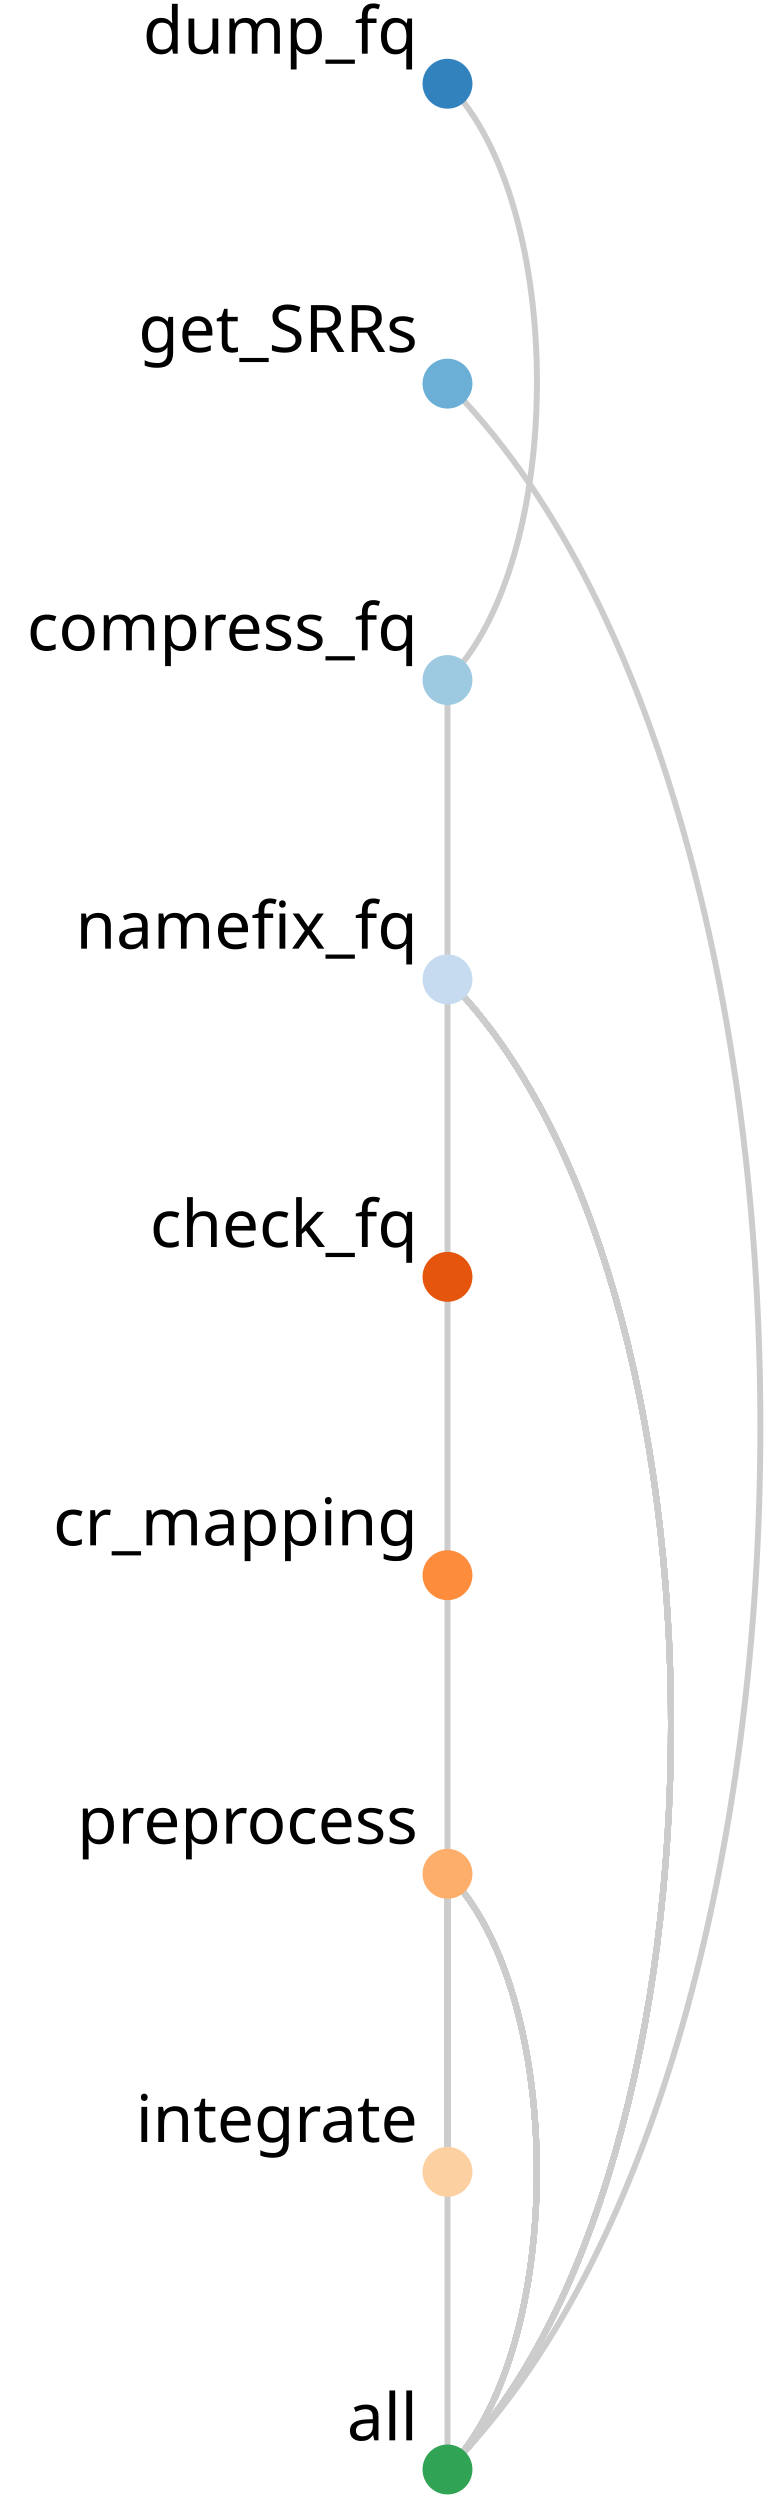
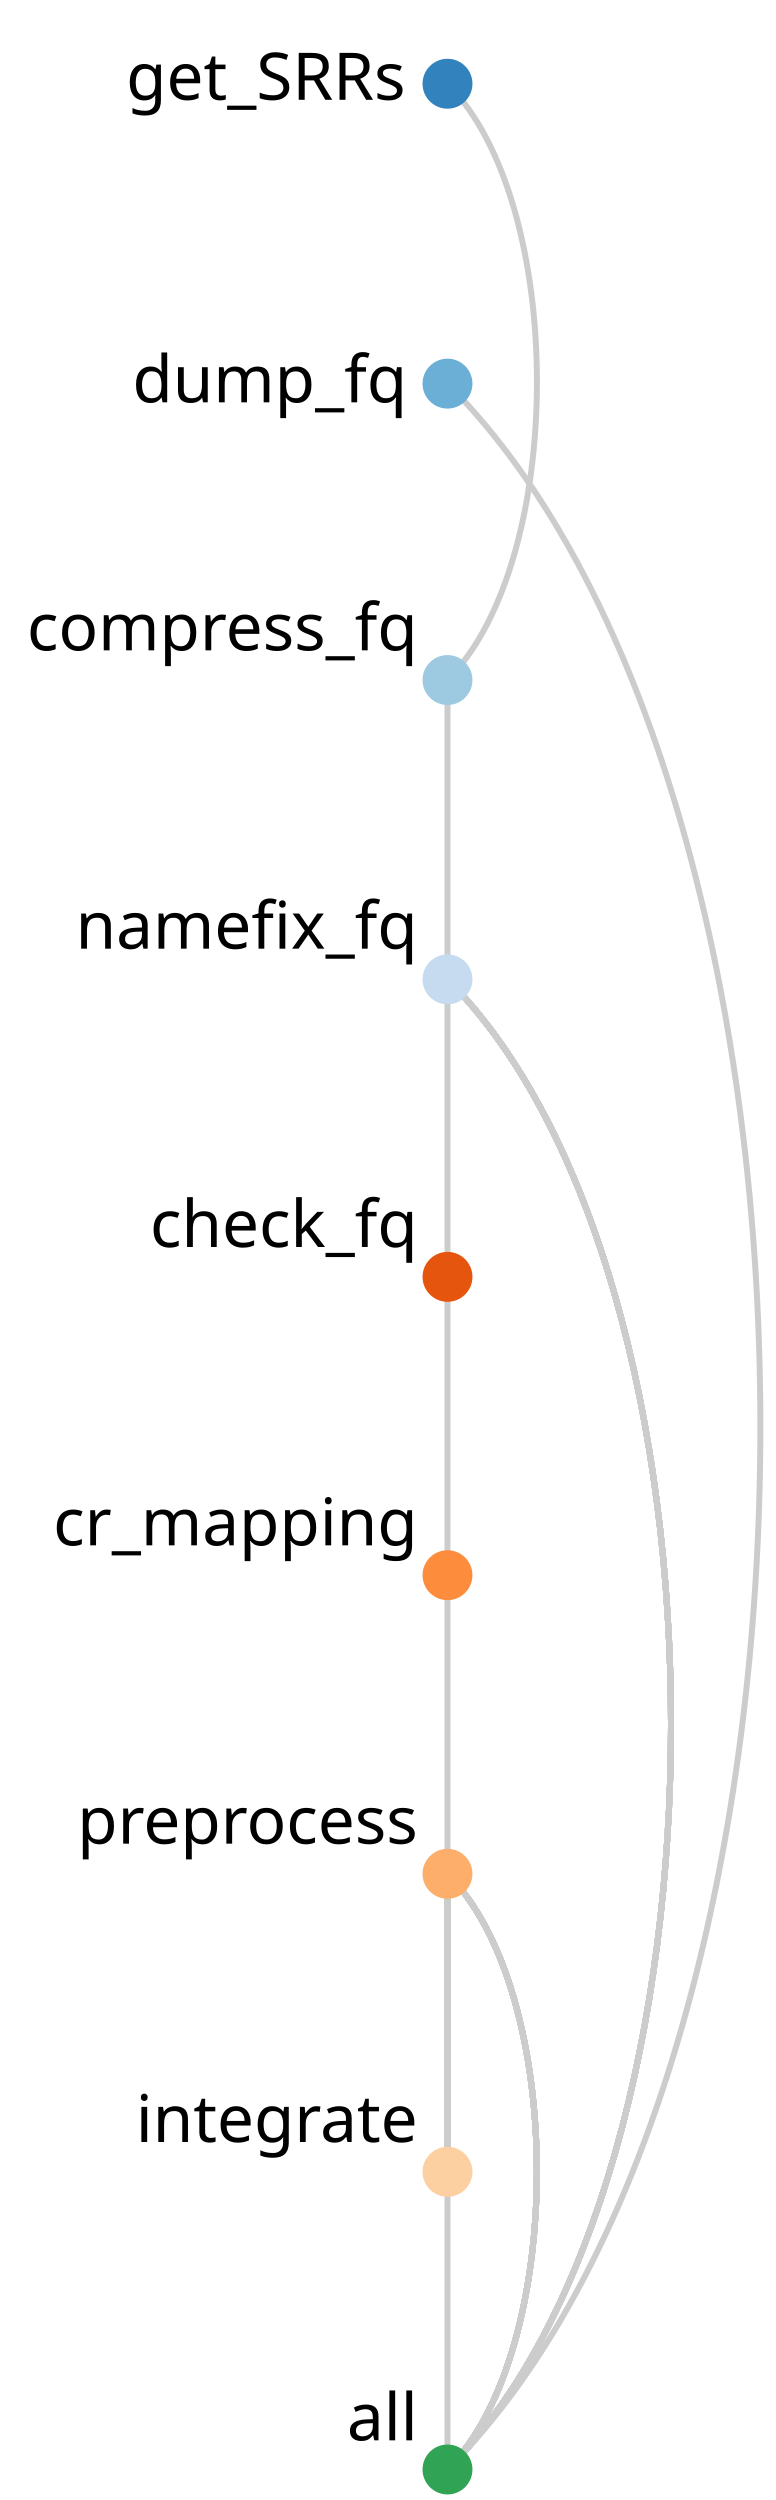
- <svg xmlns="http://www.w3.org/2000/svg" version="1.1" class="marks" width="130" height="419" viewBox="0 0 130 419">
-   <g fill="none" stroke-miterlimit="10" transform="translate(65,14)">
-     <g class="mark-group role-frame root" role="graphics-object" aria-roledescription="group mark container">
-       <g transform="translate(0,0)">
-         <path class="background" aria-hidden="true" d="M0,0h0v0h0Z" />
-         <g>
-           <g class="mark-path role-mark" role="graphics-symbol" aria-roledescription="path mark container">
-             <path transform="translate(0,0)" d="M10,99.974C10,125.058 10,125.058 10,150.141" stroke="#ccc" stroke-width="1" />
-             <path transform="translate(0,0)" d="M10,150.141C10,175.071 10,175.071 10,200" stroke="#ccc" stroke-width="1" />
-             <path transform="translate(0,0)" d="M10,200C10,225.001 10,225.001 10,250.002" stroke="#ccc" stroke-width="1" />
-             <path transform="translate(0,0)" d="M10,250.002C10,275.026 10,275.026 10,300.05" stroke="#ccc" stroke-width="1" />
-             <path transform="translate(0,0)" d="M10,300.05C10,325.023 10,325.023 10,349.995" stroke="#ccc" stroke-width="1" />
-             <path transform="translate(0,0)" d="M10,300.05C10,325.023 10,325.023 10,349.995" stroke="#ccc" stroke-width="1" />
-             <path transform="translate(0,0)" d="M10,300.05C10,325.023 10,325.023 10,349.995" stroke="#ccc" stroke-width="1" />
-             <path transform="translate(0,0)" d="M10,300.05C10,325.023 10,325.023 10,349.995" stroke="#ccc" stroke-width="1" />
-             <path transform="translate(0,0)" d="M10,300.05C10,325.023 10,325.023 10,349.995" stroke="#ccc" stroke-width="1" />
-             <path transform="translate(0,0)" d="M10,300.05C10,325.023 10,325.023 10,349.995" stroke="#ccc" stroke-width="1" />
-             <path transform="translate(0,0)" d="M10,300.05C10,325.023 10,325.023 10,349.995" stroke="#ccc" stroke-width="1" />
-             <path transform="translate(0,0)" d="M10,300.05C10,325.023 10,325.023 10,349.995" stroke="#ccc" stroke-width="1" />
-             <path transform="translate(0,0)" d="M10,300.05C10,325.023 10,325.023 10,349.995" stroke="#ccc" stroke-width="1" />
-             <path transform="translate(0,0)" d="M10,300.05C10,325.023 10,325.023 10,349.995" stroke="#ccc" stroke-width="1" />
-             <path transform="translate(0,0)" d="M10,300.05C10,325.023 10,325.023 10,349.995" stroke="#ccc" stroke-width="1" />
-             <path transform="translate(0,0)" d="M10,300.05C10,325.023 10,325.023 10,349.995" stroke="#ccc" stroke-width="1" />
-             <path transform="translate(0,0)" d="M10,300.05C10,325.023 10,325.023 10,349.995" stroke="#ccc" stroke-width="1" />
-             <path transform="translate(0,0)" d="M10,349.995C10,374.941 10,374.941 10,399.887" stroke="#ccc" stroke-width="1" />
-           </g>
-           <g class="mark-path role-mark" role="graphics-symbol" aria-roledescription="path mark container">
-             <path transform="translate(0,0)" d="M10,0.034C29.988,20.022 29.988,79.986 10,99.974" stroke="#ccc" stroke-width="1" />
-             <path transform="translate(0,0)" d="M10,50.296C79.918,120.214 79.918,329.969 10,399.887" stroke="#ccc" stroke-width="1" />
-             <path transform="translate(0,0)" d="M10,150.141C59.949,200.091 59.949,349.938 10,399.887" stroke="#ccc" stroke-width="1" />
-             <path transform="translate(0,0)" d="M10,150.141C59.949,200.091 59.949,349.938 10,399.887" stroke="#ccc" stroke-width="1" />
-             <path transform="translate(0,0)" d="M10,150.141C59.949,200.091 59.949,349.938 10,399.887" stroke="#ccc" stroke-width="1" />
-             <path transform="translate(0,0)" d="M10,150.141C59.949,200.091 59.949,349.938 10,399.887" stroke="#ccc" stroke-width="1" />
-             <path transform="translate(0,0)" d="M10,150.141C59.949,200.091 59.949,349.938 10,399.887" stroke="#ccc" stroke-width="1" />
-             <path transform="translate(0,0)" d="M10,150.141C59.949,200.091 59.949,349.938 10,399.887" stroke="#ccc" stroke-width="1" />
-             <path transform="translate(0,0)" d="M10,150.141C59.949,200.091 59.949,349.938 10,399.887" stroke="#ccc" stroke-width="1" />
-             <path transform="translate(0,0)" d="M10,150.141C59.949,200.091 59.949,349.938 10,399.887" stroke="#ccc" stroke-width="1" />
-             <path transform="translate(0,0)" d="M10,150.141C59.949,200.091 59.949,349.938 10,399.887" stroke="#ccc" stroke-width="1" />
-             <path transform="translate(0,0)" d="M10,150.141C59.949,200.091 59.949,349.938 10,399.887" stroke="#ccc" stroke-width="1" />
-             <path transform="translate(0,0)" d="M10,150.141C59.949,200.091 59.949,349.938 10,399.887" stroke="#ccc" stroke-width="1" />
-             <path transform="translate(0,0)" d="M10,150.141C59.949,200.091 59.949,349.938 10,399.887" stroke="#ccc" stroke-width="1" />
-             <path transform="translate(0,0)" d="M10,150.141C59.949,200.091 59.949,349.938 10,399.887" stroke="#ccc" stroke-width="1" />
-             <path transform="translate(0,0)" d="M10,300.05C29.967,320.018 29.967,379.92 10,399.887" stroke="#ccc" stroke-width="1" />
-             <path transform="translate(0,0)" d="M10,300.05C29.967,320.018 29.967,379.92 10,399.887" stroke="#ccc" stroke-width="1" />
-             <path transform="translate(0,0)" d="M10,300.05C29.967,320.018 29.967,379.92 10,399.887" stroke="#ccc" stroke-width="1" />
-             <path transform="translate(0,0)" d="M10,300.05C29.967,320.018 29.967,379.92 10,399.887" stroke="#ccc" stroke-width="1" />
-             <path transform="translate(0,0)" d="M10,300.05C29.967,320.018 29.967,379.92 10,399.887" stroke="#ccc" stroke-width="1" />
-             <path transform="translate(0,0)" d="M10,300.05C29.967,320.018 29.967,379.92 10,399.887" stroke="#ccc" stroke-width="1" />
-             <path transform="translate(0,0)" d="M10,300.05C29.967,320.018 29.967,379.92 10,399.887" stroke="#ccc" stroke-width="1" />
-             <path transform="translate(0,0)" d="M10,300.05C29.967,320.018 29.967,379.92 10,399.887" stroke="#ccc" stroke-width="1" />
-             <path transform="translate(0,0)" d="M10,300.05C29.967,320.018 29.967,379.92 10,399.887" stroke="#ccc" stroke-width="1" />
-             <path transform="translate(0,0)" d="M10,300.05C29.967,320.018 29.967,379.92 10,399.887" stroke="#ccc" stroke-width="1" />
-             <path transform="translate(0,0)" d="M10,300.05C29.967,320.018 29.967,379.92 10,399.887" stroke="#ccc" stroke-width="1" />
-             <path transform="translate(0,0)" d="M10,300.05C29.967,320.018 29.967,379.92 10,399.887" stroke="#ccc" stroke-width="1" />
-             <path transform="translate(0,0)" d="M10,300.05C29.967,320.018 29.967,379.92 10,399.887" stroke="#ccc" stroke-width="1" />
-           </g>
-           <g class="mark-symbol role-mark nodes" role="graphics-symbol" aria-roledescription="symbol mark container">
-             <path transform="translate(10,0.0336)" d="M4.183,0A4.183,4.183,0,1,1,-4.183,0A4.183,4.183,0,1,1,4.183,0" fill="#3182bd" />
-             <path transform="translate(10,50.29623)" d="M4.183,0A4.183,4.183,0,1,1,-4.183,0A4.183,4.183,0,1,1,4.183,0" fill="#6baed6" />
-             <path transform="translate(10,99.97449)" d="M4.183,0A4.183,4.183,0,1,1,-4.183,0A4.183,4.183,0,1,1,4.183,0" fill="#9ecae1" />
-             <path transform="translate(10,150.1414)" d="M4.183,0A4.183,4.183,0,1,1,-4.183,0A4.183,4.183,0,1,1,4.183,0" fill="#c6dbef" />
-             <path transform="translate(10,200)" d="M4.183,0A4.183,4.183,0,1,1,-4.183,0A4.183,4.183,0,1,1,4.183,0" fill="#e6550d" />
-             <path transform="translate(10,250.0023)" d="M4.183,0A4.183,4.183,0,1,1,-4.183,0A4.183,4.183,0,1,1,4.183,0" fill="#fd8d3c" />
-             <path transform="translate(10,300.0501)" d="M4.183,0A4.183,4.183,0,1,1,-4.183,0A4.183,4.183,0,1,1,4.183,0" fill="#fdae6b" />
-             <path transform="translate(10,349.9952)" d="M4.183,0A4.183,4.183,0,1,1,-4.183,0A4.183,4.183,0,1,1,4.183,0" fill="#fdd0a2" />
-             <path transform="translate(10,399.8875)" d="M4.183,0A4.183,4.183,0,1,1,-4.183,0A4.183,4.183,0,1,1,4.183,0" fill="#31a354" />
-           </g>
-           <g class="mark-text role-mark labels" role="graphics-object" aria-roledescription="text mark container">
-             <text text-anchor="end" transform="translate(5,-5)" font-family="sans-serif" font-size="11px" font-weight="normal" fill="black">dump_fq</text>
-             <text text-anchor="end" transform="translate(5,45)" font-family="sans-serif" font-size="11px" font-weight="normal" fill="black">get_SRRs</text>
-             <text text-anchor="end" transform="translate(5,95)" font-family="sans-serif" font-size="11px" font-weight="normal" fill="black">compress_fq</text>
-             <text text-anchor="end" transform="translate(5,145)" font-family="sans-serif" font-size="11px" font-weight="normal" fill="black">namefix_fq</text>
-             <text text-anchor="end" transform="translate(5,195)" font-family="sans-serif" font-size="11px" font-weight="normal" fill="black">check_fq</text>
-             <text text-anchor="end" transform="translate(5,245)" font-family="sans-serif" font-size="11px" font-weight="normal" fill="black">cr_mapping</text>
-             <text text-anchor="end" transform="translate(5,295)" font-family="sans-serif" font-size="11px" font-weight="normal" fill="black">preprocess</text>
-             <text text-anchor="end" transform="translate(5,345)" font-family="sans-serif" font-size="11px" font-weight="normal" fill="black">integrate</text>
-             <text text-anchor="end" transform="translate(5,395)" font-family="sans-serif" font-size="11px" font-weight="normal" fill="black">all</text>
-           </g>
-         </g>
-         <path class="foreground" aria-hidden="true" d="" display="none" />
-       </g>
-     </g>
-   </g>
+ <svg xmlns="http://www.w3.org/2000/svg" version="1.1" class="marks" width="130" height="419" viewBox="0 0 130 419" id="svg150">
+   <defs id="defs154" />
+   <path class="background" aria-hidden="true" d="M 65,14 Z" id="path2" style="fill:none;stroke-miterlimit:10" />
+   <path d="m 75,113.974 c 0,25.083 0,25.083 0,50.167" stroke="#cccccc" stroke-width="1" id="path4" style="fill:none;stroke-miterlimit:10" />
+   <path d="m 75,164.141 c 0,24.929 0,24.929 0,49.859" stroke="#cccccc" stroke-width="1" id="path6" style="fill:none;stroke-miterlimit:10" />
+   <path d="m 75,214 c 0,25.001 0,25.001 0,50.002" stroke="#cccccc" stroke-width="1" id="path8" style="fill:none;stroke-miterlimit:10" />
+   <path d="m 75,264.002 c 0,25.024 0,25.024 0,50.048" stroke="#cccccc" stroke-width="1" id="path10" style="fill:none;stroke-miterlimit:10" />
+   <path d="m 75,314.05 c 0,24.973 0,24.973 0,49.945" stroke="#cccccc" stroke-width="1" id="path12" style="fill:none;stroke-miterlimit:10" />
+   <path d="m 75,314.05 c 0,24.973 0,24.973 0,49.945" stroke="#cccccc" stroke-width="1" id="path14" style="fill:none;stroke-miterlimit:10" />
+   <path d="m 75,314.05 c 0,24.973 0,24.973 0,49.945" stroke="#cccccc" stroke-width="1" id="path16" style="fill:none;stroke-miterlimit:10" />
+   <path d="m 75,314.05 c 0,24.973 0,24.973 0,49.945" stroke="#cccccc" stroke-width="1" id="path18" style="fill:none;stroke-miterlimit:10" />
+   <path d="m 75,314.05 c 0,24.973 0,24.973 0,49.945" stroke="#cccccc" stroke-width="1" id="path20" style="fill:none;stroke-miterlimit:10" />
+   <path d="m 75,314.05 c 0,24.973 0,24.973 0,49.945" stroke="#cccccc" stroke-width="1" id="path22" style="fill:none;stroke-miterlimit:10" />
+   <path d="m 75,314.05 c 0,24.973 0,24.973 0,49.945" stroke="#cccccc" stroke-width="1" id="path24" style="fill:none;stroke-miterlimit:10" />
+   <path d="m 75,314.05 c 0,24.973 0,24.973 0,49.945" stroke="#cccccc" stroke-width="1" id="path26" style="fill:none;stroke-miterlimit:10" />
+   <path d="m 75,314.05 c 0,24.973 0,24.973 0,49.945" stroke="#cccccc" stroke-width="1" id="path28" style="fill:none;stroke-miterlimit:10" />
+   <path d="m 75,314.05 c 0,24.973 0,24.973 0,49.945" stroke="#cccccc" stroke-width="1" id="path30" style="fill:none;stroke-miterlimit:10" />
+   <path d="m 75,314.05 c 0,24.973 0,24.973 0,49.945" stroke="#cccccc" stroke-width="1" id="path32" style="fill:none;stroke-miterlimit:10" />
+   <path d="m 75,314.05 c 0,24.973 0,24.973 0,49.945" stroke="#cccccc" stroke-width="1" id="path34" style="fill:none;stroke-miterlimit:10" />
+   <path d="m 75,314.05 c 0,24.973 0,24.973 0,49.945" stroke="#cccccc" stroke-width="1" id="path36" style="fill:none;stroke-miterlimit:10" />
+   <path d="m 75,363.995 c 0,24.946 0,24.946 0,49.892" stroke="#cccccc" stroke-width="1" id="path38" style="fill:none;stroke-miterlimit:10" />
+   <path d="m 75,14.034 c 19.988,19.988 19.988,79.953 0,99.941" stroke="#cccccc" stroke-width="1" id="path42" style="fill:none;stroke-miterlimit:10" />
+   <path d="m 75,64.296 c 69.918,69.918 69.918,279.673 0,349.591" stroke="#cccccc" stroke-width="1" id="path44" style="fill:none;stroke-miterlimit:10" />
+   <path d="m 75,164.141 c 49.949,49.949 49.949,199.797 0,249.746" stroke="#cccccc" stroke-width="1" id="path46" style="fill:none;stroke-miterlimit:10" />
+   <path d="m 75,164.141 c 49.949,49.949 49.949,199.797 0,249.746" stroke="#cccccc" stroke-width="1" id="path48" style="fill:none;stroke-miterlimit:10" />
+   <path d="m 75,164.141 c 49.949,49.949 49.949,199.797 0,249.746" stroke="#cccccc" stroke-width="1" id="path50" style="fill:none;stroke-miterlimit:10" />
+   <path d="m 75,164.141 c 49.949,49.949 49.949,199.797 0,249.746" stroke="#cccccc" stroke-width="1" id="path52" style="fill:none;stroke-miterlimit:10" />
+   <path d="m 75,164.141 c 49.949,49.949 49.949,199.797 0,249.746" stroke="#cccccc" stroke-width="1" id="path54" style="fill:none;stroke-miterlimit:10" />
+   <path d="m 75,164.141 c 49.949,49.949 49.949,199.797 0,249.746" stroke="#cccccc" stroke-width="1" id="path56" style="fill:none;stroke-miterlimit:10" />
+   <path d="m 75,164.141 c 49.949,49.949 49.949,199.797 0,249.746" stroke="#cccccc" stroke-width="1" id="path58" style="fill:none;stroke-miterlimit:10" />
+   <path d="m 75,164.141 c 49.949,49.949 49.949,199.797 0,249.746" stroke="#cccccc" stroke-width="1" id="path60" style="fill:none;stroke-miterlimit:10" />
+   <path d="m 75,164.141 c 49.949,49.949 49.949,199.797 0,249.746" stroke="#cccccc" stroke-width="1" id="path62" style="fill:none;stroke-miterlimit:10" />
+   <path d="m 75,164.141 c 49.949,49.949 49.949,199.797 0,249.746" stroke="#cccccc" stroke-width="1" id="path64" style="fill:none;stroke-miterlimit:10" />
+   <path d="m 75,164.141 c 49.949,49.949 49.949,199.797 0,249.746" stroke="#cccccc" stroke-width="1" id="path66" style="fill:none;stroke-miterlimit:10" />
+   <path d="m 75,164.141 c 49.949,49.949 49.949,199.797 0,249.746" stroke="#cccccc" stroke-width="1" id="path68" style="fill:none;stroke-miterlimit:10" />
+   <path d="m 75,164.141 c 49.949,49.949 49.949,199.797 0,249.746" stroke="#cccccc" stroke-width="1" id="path70" style="fill:none;stroke-miterlimit:10" />
+   <path d="m 75,314.05 c 19.967,19.967 19.967,79.87 0,99.837" stroke="#cccccc" stroke-width="1" id="path72" style="fill:none;stroke-miterlimit:10" />
+   <path d="m 75,314.05 c 19.967,19.967 19.967,79.87 0,99.837" stroke="#cccccc" stroke-width="1" id="path74" style="fill:none;stroke-miterlimit:10" />
+   <path d="m 75,314.05 c 19.967,19.967 19.967,79.87 0,99.837" stroke="#cccccc" stroke-width="1" id="path76" style="fill:none;stroke-miterlimit:10" />
+   <path d="m 75,314.05 c 19.967,19.967 19.967,79.87 0,99.837" stroke="#cccccc" stroke-width="1" id="path78" style="fill:none;stroke-miterlimit:10" />
+   <path d="m 75,314.05 c 19.967,19.967 19.967,79.87 0,99.837" stroke="#cccccc" stroke-width="1" id="path80" style="fill:none;stroke-miterlimit:10" />
+   <path d="m 75,314.05 c 19.967,19.967 19.967,79.87 0,99.837" stroke="#cccccc" stroke-width="1" id="path82" style="fill:none;stroke-miterlimit:10" />
+   <path d="m 75,314.05 c 19.967,19.967 19.967,79.87 0,99.837" stroke="#cccccc" stroke-width="1" id="path84" style="fill:none;stroke-miterlimit:10" />
+   <path d="m 75,314.05 c 19.967,19.967 19.967,79.87 0,99.837" stroke="#cccccc" stroke-width="1" id="path86" style="fill:none;stroke-miterlimit:10" />
+   <path d="m 75,314.05 c 19.967,19.967 19.967,79.87 0,99.837" stroke="#cccccc" stroke-width="1" id="path88" style="fill:none;stroke-miterlimit:10" />
+   <path d="m 75,314.05 c 19.967,19.967 19.967,79.87 0,99.837" stroke="#cccccc" stroke-width="1" id="path90" style="fill:none;stroke-miterlimit:10" />
+   <path d="m 75,314.05 c 19.967,19.967 19.967,79.87 0,99.837" stroke="#cccccc" stroke-width="1" id="path92" style="fill:none;stroke-miterlimit:10" />
+   <path d="m 75,314.05 c 19.967,19.967 19.967,79.87 0,99.837" stroke="#cccccc" stroke-width="1" id="path94" style="fill:none;stroke-miterlimit:10" />
+   <path d="m 75,314.05 c 19.967,19.967 19.967,79.87 0,99.837" stroke="#cccccc" stroke-width="1" id="path96" style="fill:none;stroke-miterlimit:10" />
+   <path d="m 79.183,14.034 a 4.183,4.183 0 1 1 -8.367,0 4.183,4.183 0 1 1 8.367,0" fill="#3182bd" id="path100" style="stroke-miterlimit:10" />
+   <path d="m 79.183,64.296 a 4.183,4.183 0 1 1 -8.367,0 4.183,4.183 0 1 1 8.367,0" fill="#6baed6" id="path102" style="stroke-miterlimit:10" />
+   <path d="m 79.183,113.974 a 4.183,4.183 0 1 1 -8.367,0 4.183,4.183 0 1 1 8.367,0" fill="#9ecae1" id="path104" style="stroke-miterlimit:10" />
+   <path d="m 79.183,164.141 a 4.183,4.183 0 1 1 -8.367,0 4.183,4.183 0 1 1 8.367,0" fill="#c6dbef" id="path106" style="stroke-miterlimit:10" />
+   <path d="m 79.183,214 a 4.183,4.183 0 1 1 -8.367,0 4.183,4.183 0 1 1 8.367,0" fill="#e6550d" id="path108" style="stroke-miterlimit:10" />
+   <path d="m 79.183,264.002 a 4.183,4.183 0 1 1 -8.367,0 4.183,4.183 0 1 1 8.367,0" fill="#fd8d3c" id="path110" style="stroke-miterlimit:10" />
+   <path d="m 79.183,314.05 a 4.183,4.183 0 1 1 -8.367,0 4.183,4.183 0 1 1 8.367,0" fill="#fdae6b" id="path112" style="stroke-miterlimit:10" />
+   <path d="m 79.183,363.995 a 4.183,4.183 0 1 1 -8.367,0 4.183,4.183 0 1 1 8.367,0" fill="#fdd0a2" id="path114" style="stroke-miterlimit:10" />
+   <path d="m 79.183,413.887 a 4.183,4.183 0 1 1 -8.367,0 4.183,4.183 0 1 1 8.367,0" fill="#31a354" id="path116" style="stroke-miterlimit:10" />
+   <text text-anchor="end" font-family="sans-serif" font-size="11px" font-weight="normal" fill="#000000" id="text120" style="stroke-miterlimit:10" x="68.235" y="67.435">dump_fq</text>
+   <text text-anchor="end" font-family="sans-serif" font-size="11px" font-weight="normal" fill="#000000" id="text122" style="stroke-miterlimit:10" x="67.957" y="16.723">get_SRRs</text>
+   <text text-anchor="end" font-family="sans-serif" font-size="11px" font-weight="normal" fill="#000000" id="text124" style="stroke-miterlimit:10" x="70" y="109">compress_fq</text>
+   <text text-anchor="end" font-family="sans-serif" font-size="11px" font-weight="normal" fill="#000000" id="text126" style="stroke-miterlimit:10" x="70" y="159">namefix_fq</text>
+   <text text-anchor="end" font-family="sans-serif" font-size="11px" font-weight="normal" fill="#000000" id="text128" style="stroke-miterlimit:10" x="70" y="209">check_fq</text>
+   <text text-anchor="end" font-family="sans-serif" font-size="11px" font-weight="normal" fill="#000000" id="text130" style="stroke-miterlimit:10" x="70" y="259">cr_mapping</text>
+   <text text-anchor="end" font-family="sans-serif" font-size="11px" font-weight="normal" fill="#000000" id="text132" style="stroke-miterlimit:10" x="70" y="309">preprocess</text>
+   <text text-anchor="end" font-family="sans-serif" font-size="11px" font-weight="normal" fill="#000000" id="text134" style="stroke-miterlimit:10" x="70" y="359">integrate</text>
+   <text text-anchor="end" font-family="sans-serif" font-size="11px" font-weight="normal" fill="#000000" id="text136" style="stroke-miterlimit:10" x="70" y="409">all</text>
+   <path class="foreground" aria-hidden="true" d="" display="none" id="path142" style="fill:none;stroke-miterlimit:10" />
</svg>
